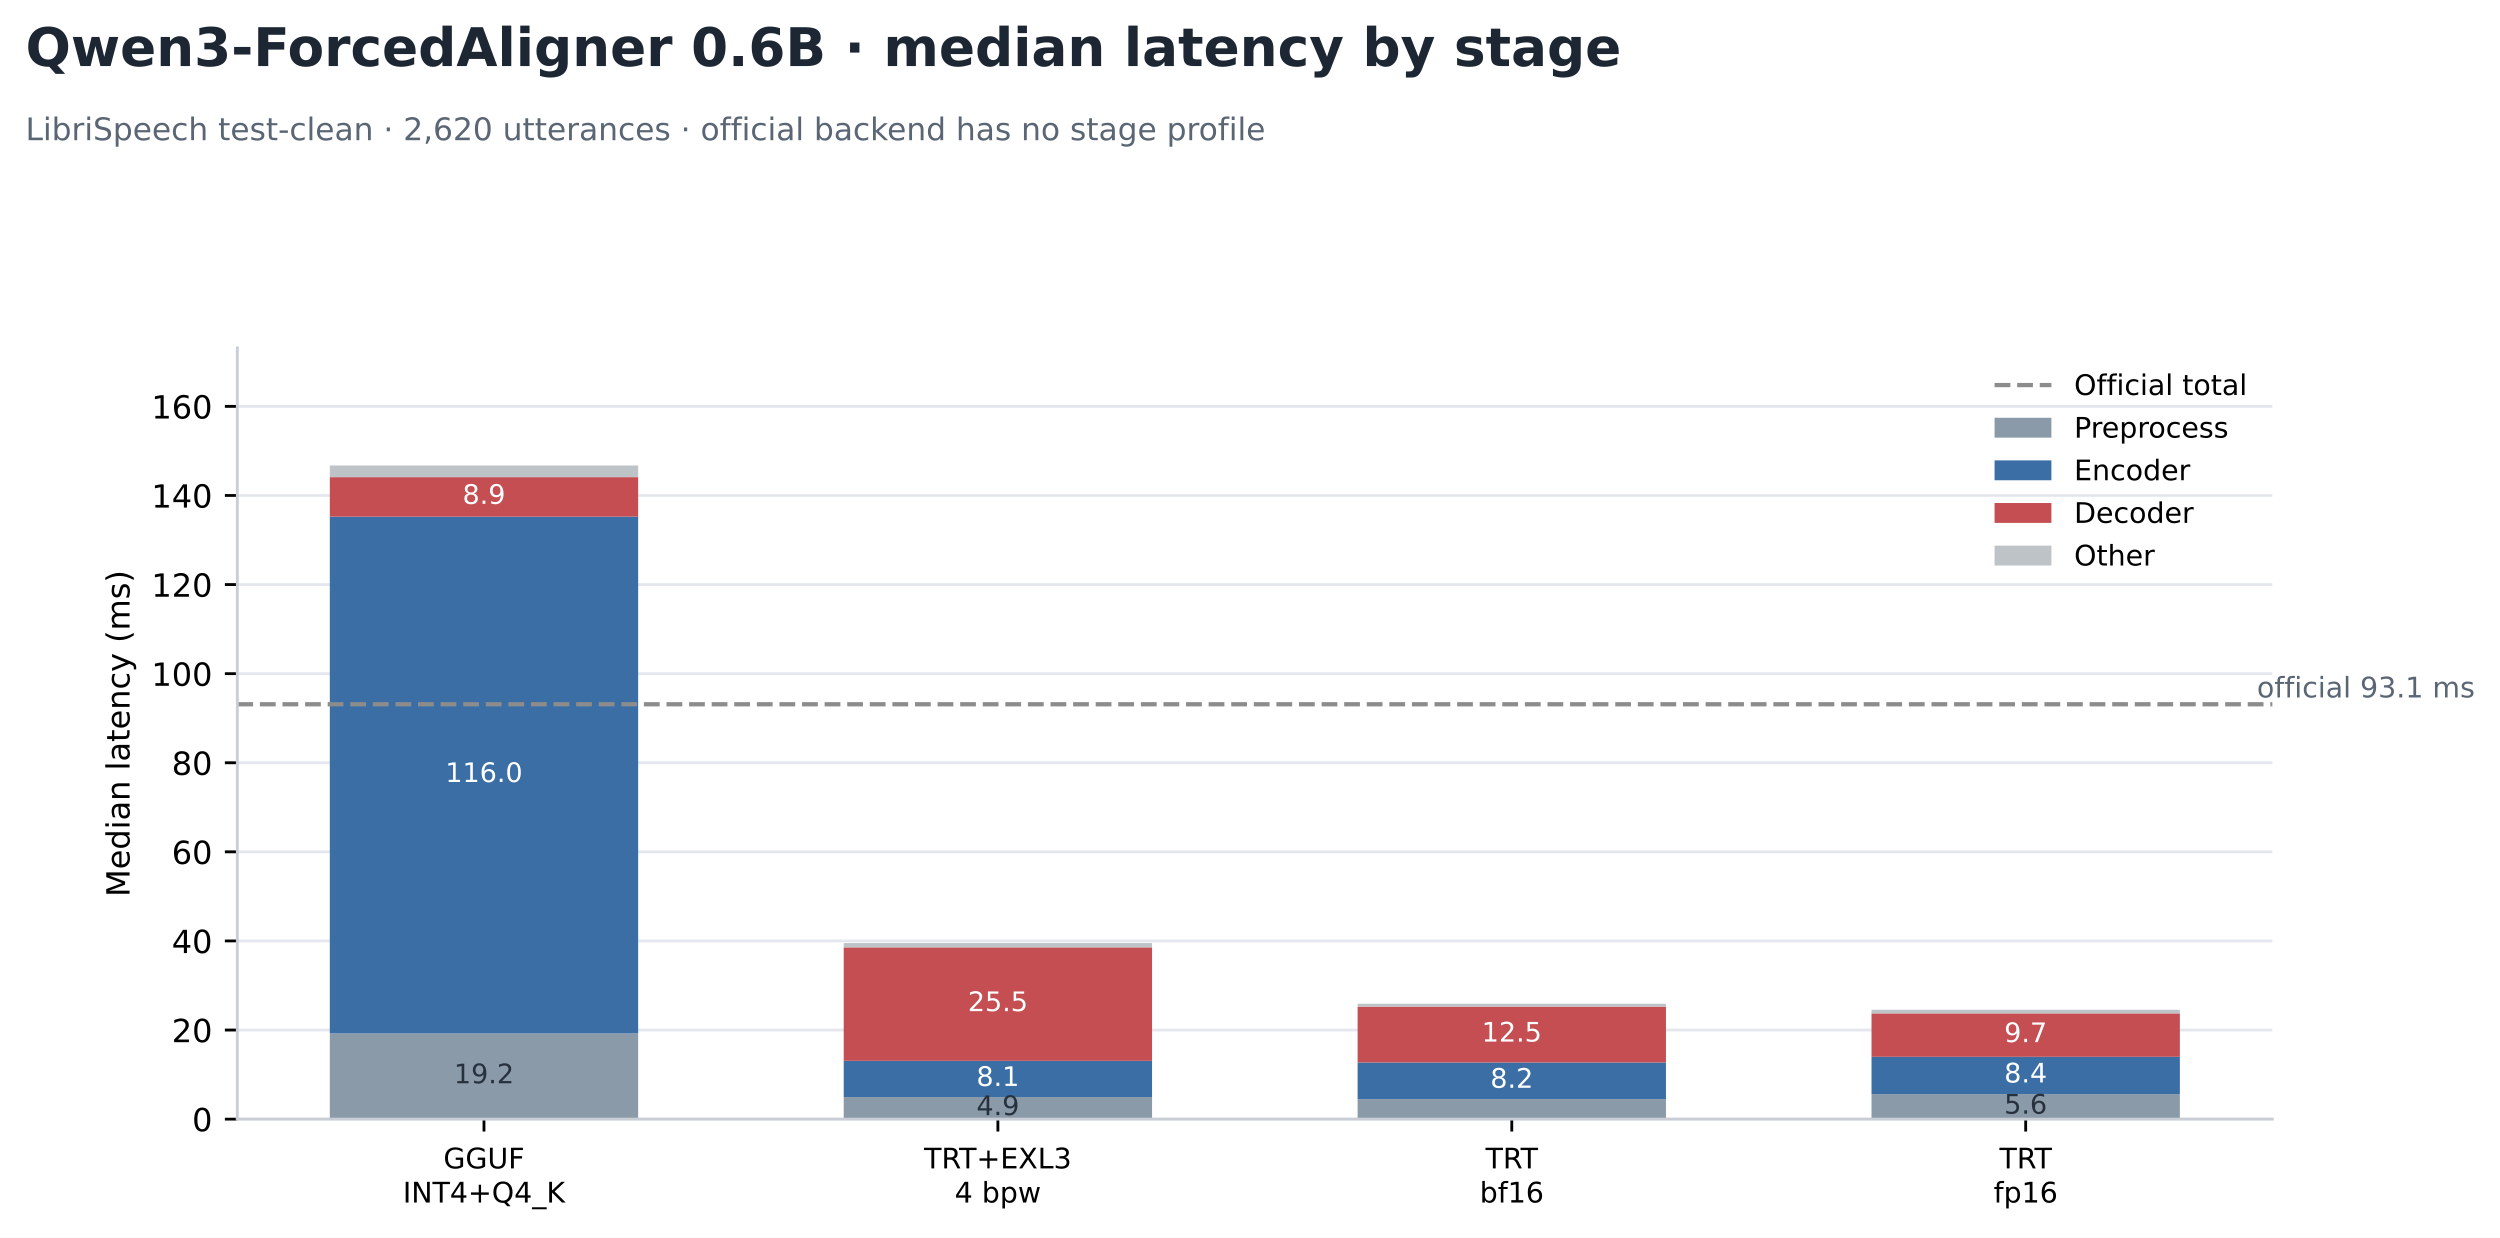
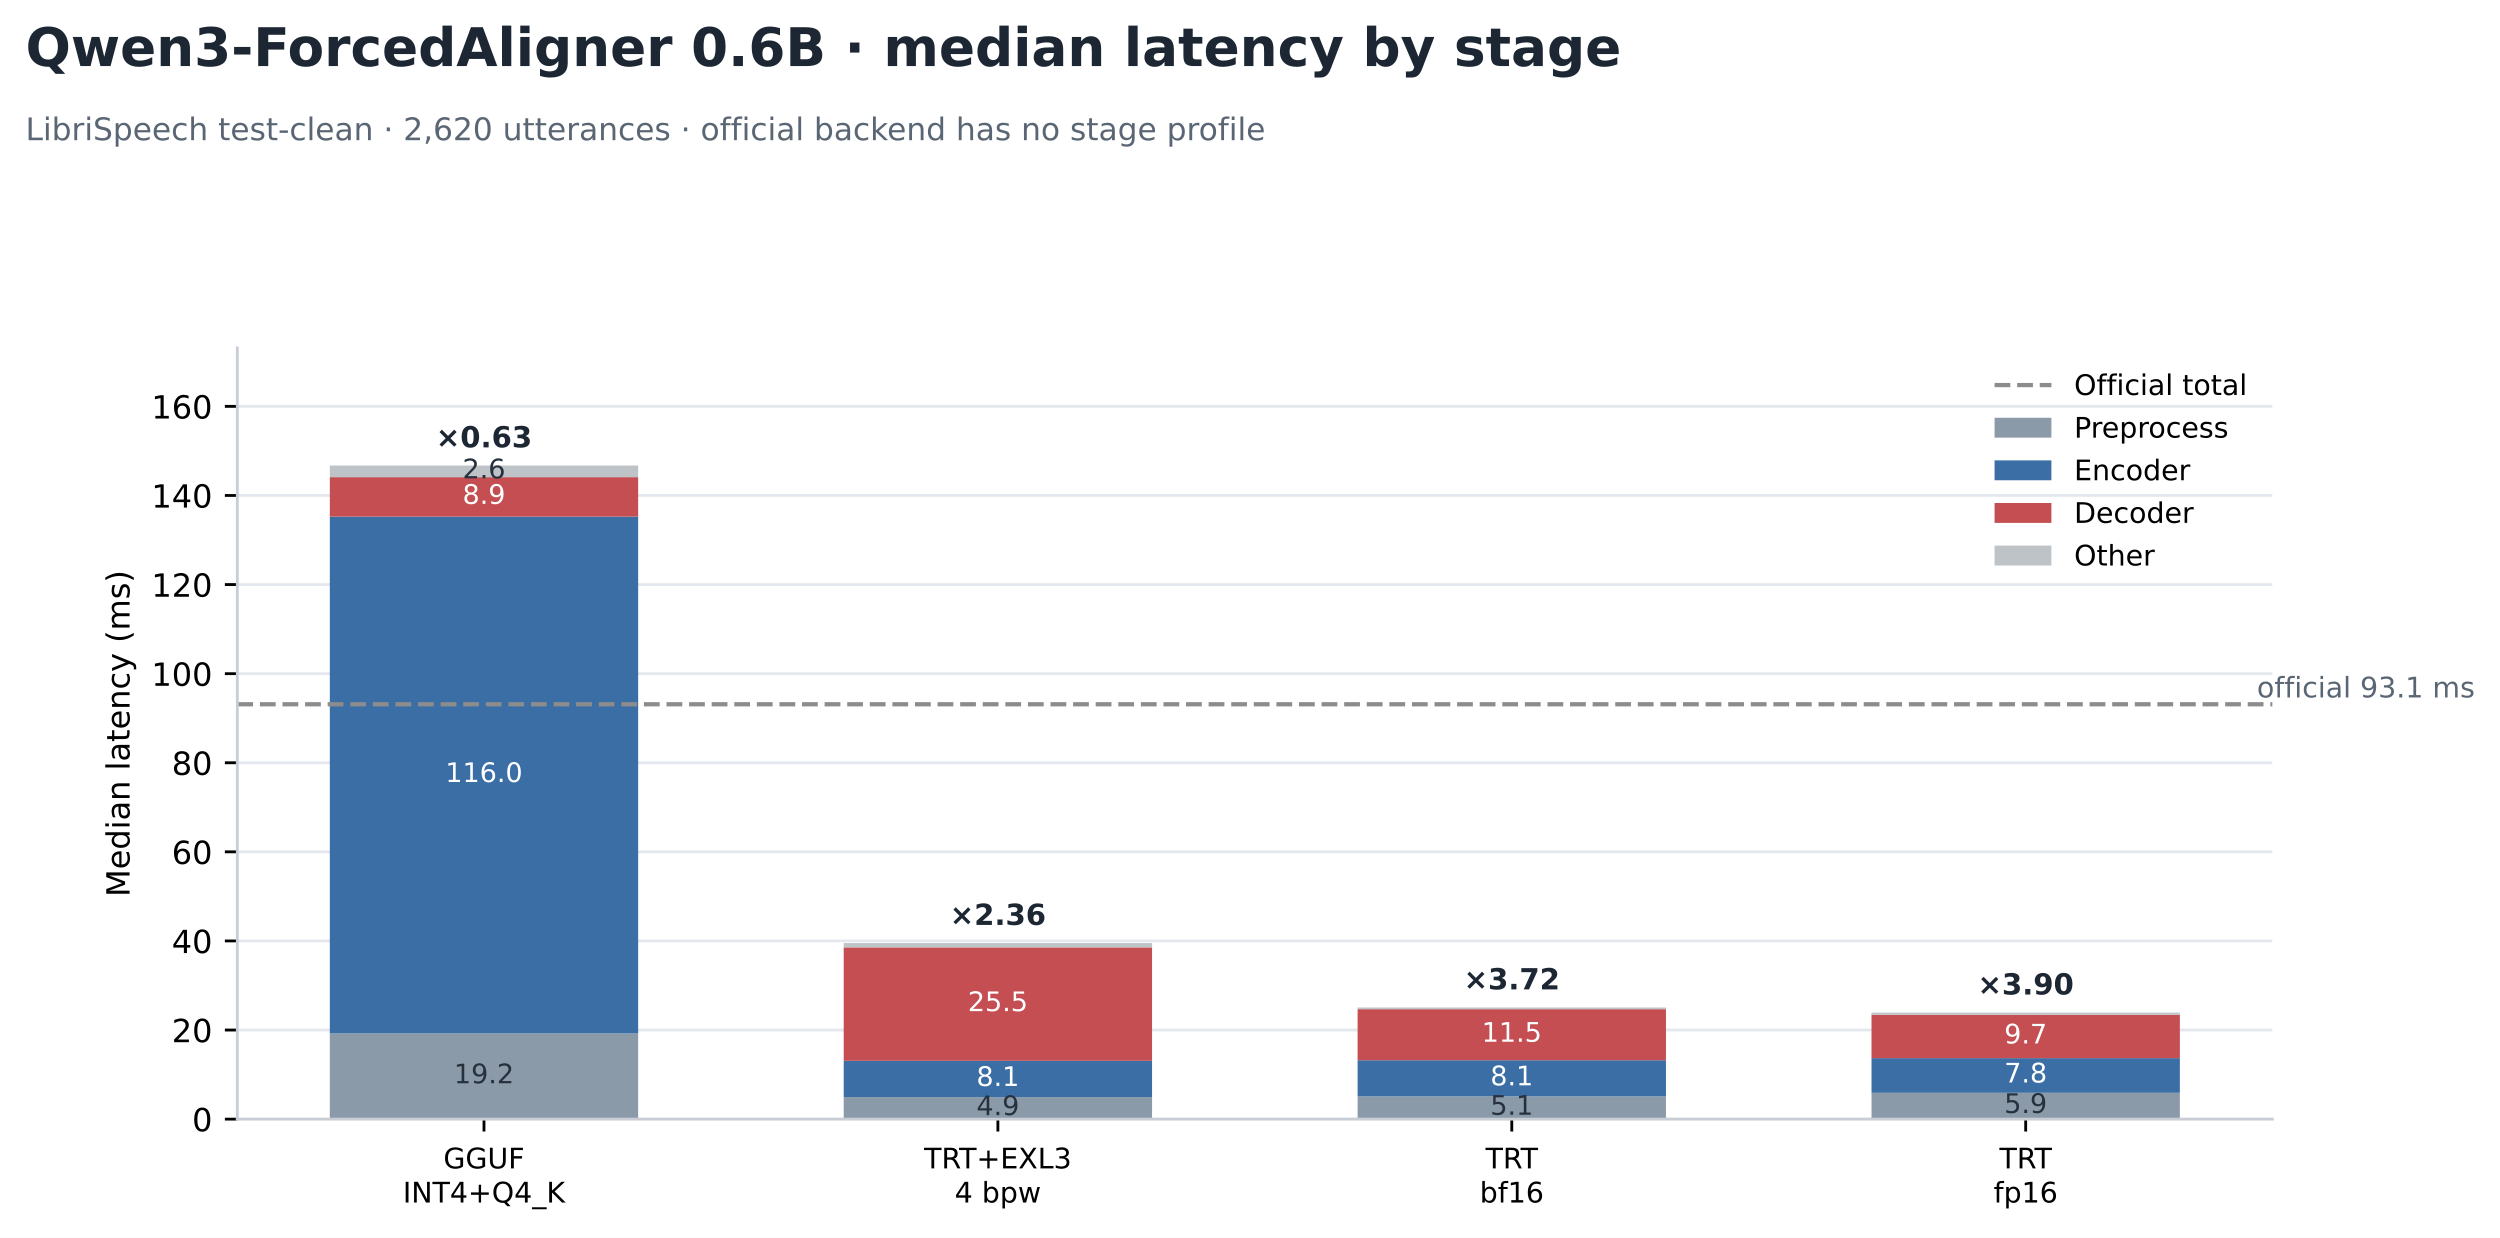
<svg xmlns="http://www.w3.org/2000/svg" xmlns:xlink="http://www.w3.org/1999/xlink" width="703.885pt" height="348.497pt" viewBox="0 0 703.885 348.497" version="1.1">
  <defs>
    <style type="text/css">*{stroke-linejoin: round; stroke-linecap: butt}</style>
  </defs>
  <g id="figure_1">
    <g id="patch_1">
      <path d="M -0 348.497 L 703.885 348.497 L 703.885 -0 L -0 -0 z " style="fill: #ffffff" />
    </g>
    <g id="axes_1">
      <g id="patch_2">
        <path d="M 66.816 315.094 L 639.792 315.094 L 639.792 97.942 L 66.816 97.942 z " style="fill: #ffffff" />
      </g>
      <g id="matplotlib.axis_1">
        <g id="xtick_1">
          <g id="line2d_1">
            <defs>
-               <path id="mfe35636c49" d="M 0 0 L 0 3.5 " style="stroke: #000000; stroke-width: 0.8" />
+               <path id="mc34490db3b" d="M 0 0 L 0 3.5 " style="stroke: #000000; stroke-width: 0.8" />
            </defs>
            <g>
-               <use xlink:href="#mfe35636c49" x="136.268" y="315.094" style="stroke: #000000; stroke-width: 0.8" />
+               <use xlink:href="#mc34490db3b" x="136.268" y="315.094" style="stroke: #000000; stroke-width: 0.8" />
            </g>
          </g>
          <g id="text_1">
            <text style="font-size: 8px; font-family: 'DejaVu Sans'" transform="translate(124.8408 328.9726)">GGUF</text>
            <text style="font-size: 8px; font-family: 'DejaVu Sans'" transform="translate(113.4383 338.5741)">INT4+Q4_K</text>
          </g>
        </g>
        <g id="xtick_2">
          <g id="line2d_2">
            <g>
-               <use xlink:href="#mfe35636c49" x="280.959" y="315.094" style="stroke: #000000; stroke-width: 0.8" />
+               <use xlink:href="#mc34490db3b" x="280.959" y="315.094" style="stroke: #000000; stroke-width: 0.8" />
            </g>
          </g>
          <g id="text_2">
            <text style="font-size: 8px; font-family: 'DejaVu Sans'" transform="translate(260.191 328.9726)">TRT+EXL3</text>
            <text style="font-size: 8px; font-family: 'DejaVu Sans'" transform="translate(268.7923 338.5747)">4 bpw</text>
          </g>
        </g>
        <g id="xtick_3">
          <g id="line2d_3">
            <g>
-               <use xlink:href="#mfe35636c49" x="425.649" y="315.094" style="stroke: #000000; stroke-width: 0.8" />
+               <use xlink:href="#mc34490db3b" x="425.649" y="315.094" style="stroke: #000000; stroke-width: 0.8" />
            </g>
          </g>
          <g id="text_3">
            <text style="font-size: 8px; font-family: 'DejaVu Sans'" transform="translate(418.2751 328.9726)">TRT</text>
            <text style="font-size: 8px; font-family: 'DejaVu Sans'" transform="translate(416.612 338.5747)">bf16</text>
          </g>
        </g>
        <g id="xtick_4">
          <g id="line2d_4">
            <g>
-               <use xlink:href="#mfe35636c49" x="570.34" y="315.094" style="stroke: #000000; stroke-width: 0.8" />
+               <use xlink:href="#mc34490db3b" x="570.34" y="315.094" style="stroke: #000000; stroke-width: 0.8" />
            </g>
          </g>
          <g id="text_4">
            <text style="font-size: 8px; font-family: 'DejaVu Sans'" transform="translate(562.966 328.9726)">TRT</text>
            <text style="font-size: 8px; font-family: 'DejaVu Sans'" transform="translate(561.3029 338.5747)">fp16</text>
          </g>
        </g>
      </g>
      <g id="matplotlib.axis_2">
        <g id="ytick_1">
          <g id="line2d_5">
-             <path d="M 66.816 315.094 L 639.792 315.094 " clip-path="url(#p4869cf6ef9)" style="fill: none; stroke: #e4e8ee; stroke-width: 0.8; stroke-linecap: square" />
+             <path d="M 66.816 315.094 L 639.792 315.094 " clip-path="url(#p11c2b06a65)" style="fill: none; stroke: #e4e8ee; stroke-width: 0.8; stroke-linecap: square" />
          </g>
          <g id="line2d_6">
            <defs>
-               <path id="m0b2781eb94" d="M 0 0 L -3.5 0 " style="stroke: #000000; stroke-width: 0.8" />
+               <path id="m5d5fb59c96" d="M 0 0 L -3.5 0 " style="stroke: #000000; stroke-width: 0.8" />
            </defs>
            <g>
-               <use xlink:href="#m0b2781eb94" x="66.816" y="315.094" style="stroke: #000000; stroke-width: 0.8" />
+               <use xlink:href="#m5d5fb59c96" x="66.816" y="315.094" style="stroke: #000000; stroke-width: 0.8" />
            </g>
          </g>
          <g id="text_5">
            <text style="font-size: 9px; font-family: 'DejaVu Sans'; text-anchor: end" x="59.816" y="318.513" transform="rotate(-0 59.816 318.5126)">0</text>
          </g>
        </g>
        <g id="ytick_2">
          <g id="line2d_7">
-             <path d="M 66.816 290.009 L 639.792 290.009 " clip-path="url(#p4869cf6ef9)" style="fill: none; stroke: #e4e8ee; stroke-width: 0.8; stroke-linecap: square" />
+             <path d="M 66.816 290.009 L 639.792 290.009 " clip-path="url(#p11c2b06a65)" style="fill: none; stroke: #e4e8ee; stroke-width: 0.8; stroke-linecap: square" />
          </g>
          <g id="line2d_8">
            <g>
-               <use xlink:href="#m0b2781eb94" x="66.816" y="290.009" style="stroke: #000000; stroke-width: 0.8" />
+               <use xlink:href="#m5d5fb59c96" x="66.816" y="290.009" style="stroke: #000000; stroke-width: 0.8" />
            </g>
          </g>
          <g id="text_6">
            <text style="font-size: 9px; font-family: 'DejaVu Sans'; text-anchor: end" x="59.816" y="293.428" transform="rotate(-0 59.816 293.4283)">20</text>
          </g>
        </g>
        <g id="ytick_3">
          <g id="line2d_9">
-             <path d="M 66.816 264.925 L 639.792 264.925 " clip-path="url(#p4869cf6ef9)" style="fill: none; stroke: #e4e8ee; stroke-width: 0.8; stroke-linecap: square" />
+             <path d="M 66.816 264.925 L 639.792 264.925 " clip-path="url(#p11c2b06a65)" style="fill: none; stroke: #e4e8ee; stroke-width: 0.8; stroke-linecap: square" />
          </g>
          <g id="line2d_10">
            <g>
-               <use xlink:href="#m0b2781eb94" x="66.816" y="264.925" style="stroke: #000000; stroke-width: 0.8" />
+               <use xlink:href="#m5d5fb59c96" x="66.816" y="264.925" style="stroke: #000000; stroke-width: 0.8" />
            </g>
          </g>
          <g id="text_7">
            <text style="font-size: 9px; font-family: 'DejaVu Sans'; text-anchor: end" x="59.816" y="268.344" transform="rotate(-0 59.816 268.3439)">40</text>
          </g>
        </g>
        <g id="ytick_4">
          <g id="line2d_11">
-             <path d="M 66.816 239.841 L 639.792 239.841 " clip-path="url(#p4869cf6ef9)" style="fill: none; stroke: #e4e8ee; stroke-width: 0.8; stroke-linecap: square" />
+             <path d="M 66.816 239.841 L 639.792 239.841 " clip-path="url(#p11c2b06a65)" style="fill: none; stroke: #e4e8ee; stroke-width: 0.8; stroke-linecap: square" />
          </g>
          <g id="line2d_12">
            <g>
-               <use xlink:href="#m0b2781eb94" x="66.816" y="239.841" style="stroke: #000000; stroke-width: 0.8" />
+               <use xlink:href="#m5d5fb59c96" x="66.816" y="239.841" style="stroke: #000000; stroke-width: 0.8" />
            </g>
          </g>
          <g id="text_8">
            <text style="font-size: 9px; font-family: 'DejaVu Sans'; text-anchor: end" x="59.816" y="243.26" transform="rotate(-0 59.816 243.2596)">60</text>
          </g>
        </g>
        <g id="ytick_5">
          <g id="line2d_13">
-             <path d="M 66.816 214.756 L 639.792 214.756 " clip-path="url(#p4869cf6ef9)" style="fill: none; stroke: #e4e8ee; stroke-width: 0.8; stroke-linecap: square" />
+             <path d="M 66.816 214.756 L 639.792 214.756 " clip-path="url(#p11c2b06a65)" style="fill: none; stroke: #e4e8ee; stroke-width: 0.8; stroke-linecap: square" />
          </g>
          <g id="line2d_14">
            <g>
-               <use xlink:href="#m0b2781eb94" x="66.816" y="214.756" style="stroke: #000000; stroke-width: 0.8" />
+               <use xlink:href="#m5d5fb59c96" x="66.816" y="214.756" style="stroke: #000000; stroke-width: 0.8" />
            </g>
          </g>
          <g id="text_9">
            <text style="font-size: 9px; font-family: 'DejaVu Sans'; text-anchor: end" x="59.816" y="218.175" transform="rotate(-0 59.816 218.1752)">80</text>
          </g>
        </g>
        <g id="ytick_6">
          <g id="line2d_15">
-             <path d="M 66.816 189.672 L 639.792 189.672 " clip-path="url(#p4869cf6ef9)" style="fill: none; stroke: #e4e8ee; stroke-width: 0.8; stroke-linecap: square" />
+             <path d="M 66.816 189.672 L 639.792 189.672 " clip-path="url(#p11c2b06a65)" style="fill: none; stroke: #e4e8ee; stroke-width: 0.8; stroke-linecap: square" />
          </g>
          <g id="line2d_16">
            <g>
-               <use xlink:href="#m0b2781eb94" x="66.816" y="189.672" style="stroke: #000000; stroke-width: 0.8" />
+               <use xlink:href="#m5d5fb59c96" x="66.816" y="189.672" style="stroke: #000000; stroke-width: 0.8" />
            </g>
          </g>
          <g id="text_10">
            <text style="font-size: 9px; font-family: 'DejaVu Sans'; text-anchor: end" x="59.816" y="193.091" transform="rotate(-0 59.816 193.0909)">100</text>
          </g>
        </g>
        <g id="ytick_7">
          <g id="line2d_17">
-             <path d="M 66.816 164.588 L 639.792 164.588 " clip-path="url(#p4869cf6ef9)" style="fill: none; stroke: #e4e8ee; stroke-width: 0.8; stroke-linecap: square" />
+             <path d="M 66.816 164.588 L 639.792 164.588 " clip-path="url(#p11c2b06a65)" style="fill: none; stroke: #e4e8ee; stroke-width: 0.8; stroke-linecap: square" />
          </g>
          <g id="line2d_18">
            <g>
-               <use xlink:href="#m0b2781eb94" x="66.816" y="164.588" style="stroke: #000000; stroke-width: 0.8" />
+               <use xlink:href="#m5d5fb59c96" x="66.816" y="164.588" style="stroke: #000000; stroke-width: 0.8" />
            </g>
          </g>
          <g id="text_11">
            <text style="font-size: 9px; font-family: 'DejaVu Sans'; text-anchor: end" x="59.816" y="168.007" transform="rotate(-0 59.816 168.0065)">120</text>
          </g>
        </g>
        <g id="ytick_8">
          <g id="line2d_19">
-             <path d="M 66.816 139.503 L 639.792 139.503 " clip-path="url(#p4869cf6ef9)" style="fill: none; stroke: #e4e8ee; stroke-width: 0.8; stroke-linecap: square" />
+             <path d="M 66.816 139.503 L 639.792 139.503 " clip-path="url(#p11c2b06a65)" style="fill: none; stroke: #e4e8ee; stroke-width: 0.8; stroke-linecap: square" />
          </g>
          <g id="line2d_20">
            <g>
-               <use xlink:href="#m0b2781eb94" x="66.816" y="139.503" style="stroke: #000000; stroke-width: 0.8" />
+               <use xlink:href="#m5d5fb59c96" x="66.816" y="139.503" style="stroke: #000000; stroke-width: 0.8" />
            </g>
          </g>
          <g id="text_12">
            <text style="font-size: 9px; font-family: 'DejaVu Sans'; text-anchor: end" x="59.816" y="142.922" transform="rotate(-0 59.816 142.9222)">140</text>
          </g>
        </g>
        <g id="ytick_9">
          <g id="line2d_21">
-             <path d="M 66.816 114.419 L 639.792 114.419 " clip-path="url(#p4869cf6ef9)" style="fill: none; stroke: #e4e8ee; stroke-width: 0.8; stroke-linecap: square" />
+             <path d="M 66.816 114.419 L 639.792 114.419 " clip-path="url(#p11c2b06a65)" style="fill: none; stroke: #e4e8ee; stroke-width: 0.8; stroke-linecap: square" />
          </g>
          <g id="line2d_22">
            <g>
-               <use xlink:href="#m0b2781eb94" x="66.816" y="114.419" style="stroke: #000000; stroke-width: 0.8" />
+               <use xlink:href="#m5d5fb59c96" x="66.816" y="114.419" style="stroke: #000000; stroke-width: 0.8" />
            </g>
          </g>
          <g id="text_13">
            <text style="font-size: 9px; font-family: 'DejaVu Sans'; text-anchor: end" x="59.816" y="117.838" transform="rotate(-0 59.816 117.8378)">160</text>
          </g>
        </g>
        <g id="text_14">
          <text style="font-size: 9px; font-family: 'DejaVu Sans'; text-anchor: middle" x="36.475" y="206.518" transform="rotate(-90 36.47514 206.5177)">Median latency (ms)</text>
        </g>
      </g>
      <g id="patch_3">
-         <path d="M 92.86 315.094 L 179.675 315.094 L 179.675 290.965 L 92.86 290.965 z " clip-path="url(#p4869cf6ef9)" style="fill: #8b9aa8" />
+         <path d="M 92.86 315.094 L 179.675 315.094 L 179.675 290.965 L 92.86 290.965 z " clip-path="url(#p11c2b06a65)" style="fill: #8b9aa8" />
      </g>
      <g id="patch_4">
-         <path d="M 237.551 315.094 L 324.366 315.094 L 324.366 308.888 L 237.551 308.888 z " clip-path="url(#p4869cf6ef9)" style="fill: #8b9aa8" />
+         <path d="M 237.551 315.094 L 324.366 315.094 L 324.366 308.888 L 237.551 308.888 z " clip-path="url(#p11c2b06a65)" style="fill: #8b9aa8" />
      </g>
      <g id="patch_5">
-         <path d="M 382.242 315.094 L 469.057 315.094 L 469.057 309.438 L 382.242 309.438 z " clip-path="url(#p4869cf6ef9)" style="fill: #8b9aa8" />
+         <path d="M 382.242 315.094 L 469.057 315.094 L 469.057 308.683 L 382.242 308.683 z " clip-path="url(#p11c2b06a65)" style="fill: #8b9aa8" />
      </g>
      <g id="patch_6">
-         <path d="M 526.933 315.094 L 613.748 315.094 L 613.748 308.063 L 526.933 308.063 z " clip-path="url(#p4869cf6ef9)" style="fill: #8b9aa8" />
+         <path d="M 526.933 315.094 L 613.748 315.094 L 613.748 307.683 L 526.933 307.683 z " clip-path="url(#p11c2b06a65)" style="fill: #8b9aa8" />
      </g>
      <g id="patch_7">
-         <path d="M 92.86 290.965 L 179.675 290.965 L 179.675 145.456 L 92.86 145.456 z " clip-path="url(#p4869cf6ef9)" style="fill: #3b6ea5" />
+         <path d="M 92.86 290.965 L 179.675 290.965 L 179.675 145.456 L 92.86 145.456 z " clip-path="url(#p11c2b06a65)" style="fill: #3b6ea5" />
      </g>
      <g id="patch_8">
-         <path d="M 237.551 308.888 L 324.366 308.888 L 324.366 298.679 L 237.551 298.679 z " clip-path="url(#p4869cf6ef9)" style="fill: #3b6ea5" />
+         <path d="M 237.551 308.888 L 324.366 308.888 L 324.366 298.679 L 237.551 298.679 z " clip-path="url(#p11c2b06a65)" style="fill: #3b6ea5" />
      </g>
      <g id="patch_9">
-         <path d="M 382.242 309.438 L 469.057 309.438 L 469.057 299.147 L 382.242 299.147 z " clip-path="url(#p4869cf6ef9)" style="fill: #3b6ea5" />
+         <path d="M 382.242 308.683 L 469.057 308.683 L 469.057 298.515 L 382.242 298.515 z " clip-path="url(#p11c2b06a65)" style="fill: #3b6ea5" />
      </g>
      <g id="patch_10">
-         <path d="M 526.933 308.063 L 613.748 308.063 L 613.748 297.546 L 526.933 297.546 z " clip-path="url(#p4869cf6ef9)" style="fill: #3b6ea5" />
+         <path d="M 526.933 307.683 L 613.748 307.683 L 613.748 297.925 L 526.933 297.925 z " clip-path="url(#p11c2b06a65)" style="fill: #3b6ea5" />
      </g>
      <g id="patch_11">
-         <path d="M 92.86 145.456 L 179.675 145.456 L 179.675 134.342 L 92.86 134.342 z " clip-path="url(#p4869cf6ef9)" style="fill: #c44e52" />
+         <path d="M 92.86 145.456 L 179.675 145.456 L 179.675 134.342 L 92.86 134.342 z " clip-path="url(#p11c2b06a65)" style="fill: #c44e52" />
      </g>
      <g id="patch_12">
-         <path d="M 237.551 298.679 L 324.366 298.679 L 324.366 266.737 L 237.551 266.737 z " clip-path="url(#p4869cf6ef9)" style="fill: #c44e52" />
+         <path d="M 237.551 298.679 L 324.366 298.679 L 324.366 266.737 L 237.551 266.737 z " clip-path="url(#p11c2b06a65)" style="fill: #c44e52" />
      </g>
      <g id="patch_13">
-         <path d="M 382.242 299.147 L 469.057 299.147 L 469.057 283.417 L 382.242 283.417 z " clip-path="url(#p4869cf6ef9)" style="fill: #c44e52" />
+         <path d="M 382.242 298.515 L 469.057 298.515 L 469.057 284.138 L 382.242 284.138 z " clip-path="url(#p11c2b06a65)" style="fill: #c44e52" />
      </g>
      <g id="patch_14">
-         <path d="M 526.933 297.546 L 613.748 297.546 L 613.748 285.323 L 526.933 285.323 z " clip-path="url(#p4869cf6ef9)" style="fill: #c44e52" />
+         <path d="M 526.933 297.925 L 613.748 297.925 L 613.748 285.718 L 526.933 285.718 z " clip-path="url(#p11c2b06a65)" style="fill: #c44e52" />
      </g>
      <g id="patch_15">
-         <path d="M 92.86 134.342 L 179.675 134.342 L 179.675 131.067 L 92.86 131.067 z " clip-path="url(#p4869cf6ef9)" style="fill: #bdc3c7" />
+         <path d="M 92.86 134.342 L 179.675 134.342 L 179.675 131.067 L 92.86 131.067 z " clip-path="url(#p11c2b06a65)" style="fill: #bdc3c7" />
      </g>
      <g id="patch_16">
-         <path d="M 237.551 266.737 L 324.366 266.737 L 324.366 265.53 L 237.551 265.53 z " clip-path="url(#p4869cf6ef9)" style="fill: #bdc3c7" />
+         <path d="M 237.551 266.737 L 324.366 266.737 L 324.366 265.53 L 237.551 265.53 z " clip-path="url(#p11c2b06a65)" style="fill: #bdc3c7" />
      </g>
      <g id="patch_17">
-         <path d="M 382.242 283.417 L 469.057 283.417 L 469.057 282.612 L 382.242 282.612 z " clip-path="url(#p4869cf6ef9)" style="fill: #bdc3c7" />
+         <path d="M 382.242 284.138 L 469.057 284.138 L 469.057 283.666 L 382.242 283.666 z " clip-path="url(#p11c2b06a65)" style="fill: #bdc3c7" />
      </g>
      <g id="patch_18">
-         <path d="M 526.933 285.323 L 613.748 285.323 L 613.748 284.308 L 526.933 284.308 z " clip-path="url(#p4869cf6ef9)" style="fill: #bdc3c7" />
+         <path d="M 526.933 285.718 L 613.748 285.718 L 613.748 285.11 L 526.933 285.11 z " clip-path="url(#p11c2b06a65)" style="fill: #bdc3c7" />
      </g>
      <g id="line2d_23">
-         <path d="M 66.816 198.291 L 639.792 198.291 " clip-path="url(#p4869cf6ef9)" style="fill: none; stroke-dasharray: 4.44,1.92; stroke-dashoffset: 0; stroke: #8c8c8c; stroke-width: 1.2" />
+         <path d="M 66.816 198.291 L 639.792 198.291 " clip-path="url(#p11c2b06a65)" style="fill: none; stroke-dasharray: 4.44,1.92; stroke-dashoffset: 0; stroke: #8c8c8c; stroke-width: 1.2" />
      </g>
      <g id="patch_19">
        <path d="M 66.816 315.094 L 66.816 97.942 " style="fill: none; stroke: #c9ced6; stroke-width: 0.8; stroke-linejoin: miter; stroke-linecap: square" />
      </g>
      <g id="patch_20">
        <path d="M 66.816 315.094 L 639.792 315.094 " style="fill: none; stroke: #c9ced6; stroke-width: 0.8; stroke-linejoin: miter; stroke-linecap: square" />
      </g>
      <g id="text_15">
        <text style="font-size: 7.6px; font-family: 'DejaVu Sans'; text-anchor: middle; fill: #26313d" x="136.268" y="305.003" transform="rotate(-0 136.2676 305.0034)">19.2</text>
      </g>
      <g id="text_16">
        <text style="font-size: 7.6px; font-family: 'DejaVu Sans'; text-anchor: middle; fill: #26313d" x="280.959" y="313.965" transform="rotate(-0 280.9585 313.9649)">4.9</text>
      </g>
      <g id="text_17">
-         <text style="font-size: 7.6px; font-family: 'DejaVu Sans'; text-anchor: middle; fill: #26313d" x="570.34" y="313.553" transform="rotate(-0 570.3404 313.5526)">5.6</text>
+         <text style="font-size: 7.6px; font-family: 'DejaVu Sans'; text-anchor: middle; fill: #26313d" x="425.649" y="313.863" transform="rotate(-0 425.6495 313.8625)">5.1</text>
      </g>
      <g id="text_18">
+         <text style="font-size: 7.6px; font-family: 'DejaVu Sans'; text-anchor: middle; fill: #26313d" x="570.34" y="313.363" transform="rotate(-0 570.3404 313.3626)">5.9</text>
+       </g>
+       <g id="text_19">
        <text style="font-size: 7.6px; font-family: 'DejaVu Sans'; text-anchor: middle; fill: #ffffff" x="136.268" y="220.184" transform="rotate(-0 136.2676 220.1844)">116.0</text>
      </g>
-       <g id="text_19">
+       <g id="text_20">
        <text style="font-size: 7.6px; font-family: 'DejaVu Sans'; text-anchor: middle; fill: #ffffff" x="280.959" y="305.758" transform="rotate(-0 280.9585 305.7577)">8.1</text>
      </g>
-       <g id="text_20">
-         <text style="font-size: 7.6px; font-family: 'DejaVu Sans'; text-anchor: middle; fill: #ffffff" x="425.649" y="306.267" transform="rotate(-0 425.6495 306.2671)">8.2</text>
-       </g>
      <g id="text_21">
-         <text style="font-size: 7.6px; font-family: 'DejaVu Sans'; text-anchor: middle; fill: #ffffff" x="570.34" y="304.779" transform="rotate(-0 570.3404 304.7788)">8.4</text>
+         <text style="font-size: 7.6px; font-family: 'DejaVu Sans'; text-anchor: middle; fill: #ffffff" x="425.649" y="305.573" transform="rotate(-0 425.6495 305.5731)">8.1</text>
      </g>
      <g id="text_22">
+         <text style="font-size: 7.6px; font-family: 'DejaVu Sans'; text-anchor: middle; fill: #ffffff" x="570.34" y="304.778" transform="rotate(-0 570.3404 304.7783)">7.8</text>
+       </g>
+       <g id="text_23">
        <text style="font-size: 7.6px; font-family: 'DejaVu Sans'; text-anchor: middle; fill: #ffffff" x="136.268" y="141.873" transform="rotate(-0 136.2676 141.873)">8.9</text>
      </g>
-       <g id="text_23">
+       <g id="text_24">
        <text style="font-size: 7.6px; font-family: 'DejaVu Sans'; text-anchor: middle; fill: #ffffff" x="280.959" y="284.682" transform="rotate(-0 280.9585 284.6822)">25.5</text>
      </g>
-       <g id="text_24">
-         <text style="font-size: 7.6px; font-family: 'DejaVu Sans'; text-anchor: middle; fill: #ffffff" x="425.649" y="293.257" transform="rotate(-0 425.6495 293.2565)">12.5</text>
-       </g>
      <g id="text_25">
-         <text style="font-size: 7.6px; font-family: 'DejaVu Sans'; text-anchor: middle; fill: #ffffff" x="570.34" y="293.409" transform="rotate(-0 570.3404 293.4089)">9.7</text>
+         <text style="font-size: 7.6px; font-family: 'DejaVu Sans'; text-anchor: middle; fill: #ffffff" x="425.649" y="293.301" transform="rotate(-0 425.6495 293.3007)">11.5</text>
      </g>
      <g id="text_26">
+         <text style="font-size: 7.6px; font-family: 'DejaVu Sans'; text-anchor: middle; fill: #ffffff" x="570.34" y="293.796" transform="rotate(-0 570.3404 293.7958)">9.7</text>
+       </g>
+       <g id="text_27">
+         <text style="font-size: 7.6px; font-family: 'DejaVu Sans'; text-anchor: middle; fill: #26313d" x="136.268" y="134.678" transform="rotate(-0 136.2676 134.6784)">2.6</text>
+       </g>
+       <g id="text_28">
        <text style="font-size: 8px; font-family: 'DejaVu Sans'; text-anchor: start; fill: #5b6675" x="635.451" y="196.37" transform="rotate(-0 635.4513 196.3696)">official 93.1 ms</text>
+       </g>
+       <g id="text_29">
+         <text style="font-weight: 700; font-size: 8.2px; font-family: 'DejaVu Sans'; text-anchor: middle; fill: #1d2733" x="136.268" y="125.961" transform="rotate(-0 136.2676 125.9611)">×0.63</text>
+       </g>
+       <g id="text_30">
+         <text style="font-weight: 700; font-size: 8.2px; font-family: 'DejaVu Sans'; text-anchor: middle; fill: #1d2733" x="280.959" y="260.425" transform="rotate(-0 280.9585 260.4248)">×2.36</text>
+       </g>
+       <g id="text_31">
+         <text style="font-weight: 700; font-size: 8.2px; font-family: 'DejaVu Sans'; text-anchor: middle; fill: #1d2733" x="425.649" y="278.561" transform="rotate(-0 425.6495 278.5606)">×3.72</text>
+       </g>
+       <g id="text_32">
+         <text style="font-weight: 700; font-size: 8.2px; font-family: 'DejaVu Sans'; text-anchor: middle; fill: #1d2733" x="570.34" y="280.004" transform="rotate(-0 570.3404 280.0041)">×3.90</text>
      </g>
      <g id="legend_1">
        <g id="line2d_24">
          <path d="M 561.578 108.42 L 569.578 108.42 L 577.578 108.42 " style="fill: none; stroke-dasharray: 4.44,1.92; stroke-dashoffset: 0; stroke: #8c8c8c; stroke-width: 1.2" />
        </g>
-         <g id="text_27">
+         <g id="text_33">
          <text style="font-size: 8px; font-family: 'DejaVu Sans'; text-anchor: start" x="583.978" y="111.22" transform="rotate(-0 583.9783 111.2204)">Official total</text>
        </g>
        <g id="patch_21">
          <path d="M 561.578 123.221 L 577.578 123.221 L 577.578 117.621 L 561.578 117.621 z " style="fill: #8b9aa8" />
        </g>
-         <g id="text_28">
+         <g id="text_34">
          <text style="font-size: 8px; font-family: 'DejaVu Sans'; text-anchor: start" x="583.978" y="123.221" transform="rotate(-0 583.9783 123.221)">Preprocess</text>
        </g>
        <g id="patch_22">
          <path d="M 561.578 135.222 L 577.578 135.222 L 577.578 129.622 L 561.578 129.622 z " style="fill: #3b6ea5" />
        </g>
-         <g id="text_29">
+         <g id="text_35">
          <text style="font-size: 8px; font-family: 'DejaVu Sans'; text-anchor: start" x="583.978" y="135.222" transform="rotate(-0 583.9783 135.2217)">Encoder</text>
        </g>
        <g id="patch_23">
          <path d="M 561.578 147.222 L 577.578 147.222 L 577.578 141.622 L 561.578 141.622 z " style="fill: #c44e52" />
        </g>
-         <g id="text_30">
+         <g id="text_36">
          <text style="font-size: 8px; font-family: 'DejaVu Sans'; text-anchor: start" x="583.978" y="147.222" transform="rotate(-0 583.9783 147.2223)">Decoder</text>
        </g>
        <g id="patch_24">
          <path d="M 561.578 159.223 L 577.578 159.223 L 577.578 153.623 L 561.578 153.623 z " style="fill: #bdc3c7" />
        </g>
-         <g id="text_31">
+         <g id="text_37">
          <text style="font-size: 8px; font-family: 'DejaVu Sans'; text-anchor: start" x="583.978" y="159.223" transform="rotate(-0 583.9783 159.2229)">Other</text>
        </g>
      </g>
    </g>
-     <g id="text_32">
+     <g id="text_38">
      <text style="font-weight: 700; font-size: 15px; font-family: 'DejaVu Sans'; text-anchor: start; fill: #1d2733" x="7.2" y="18.598" transform="rotate(-0 7.2 18.59766)">Qwen3-ForcedAligner 0.6B · median latency by stage</text>
    </g>
-     <g id="text_33">
+     <g id="text_39">
      <text style="font-size: 8.8px; font-family: 'DejaVu Sans'; text-anchor: start; fill: #5b6675" x="7.2" y="39.478" transform="rotate(-0 7.2 39.47766)">LibriSpeech test-clean · 2,620 utterances · official backend has no stage profile</text>
    </g>
  </g>
  <defs>
-     <clipPath id="p4869cf6ef9">
+     <clipPath id="p11c2b06a65">
      <rect x="66.816" y="97.942" width="572.976" height="217.152" />
    </clipPath>
  </defs>
</svg>
